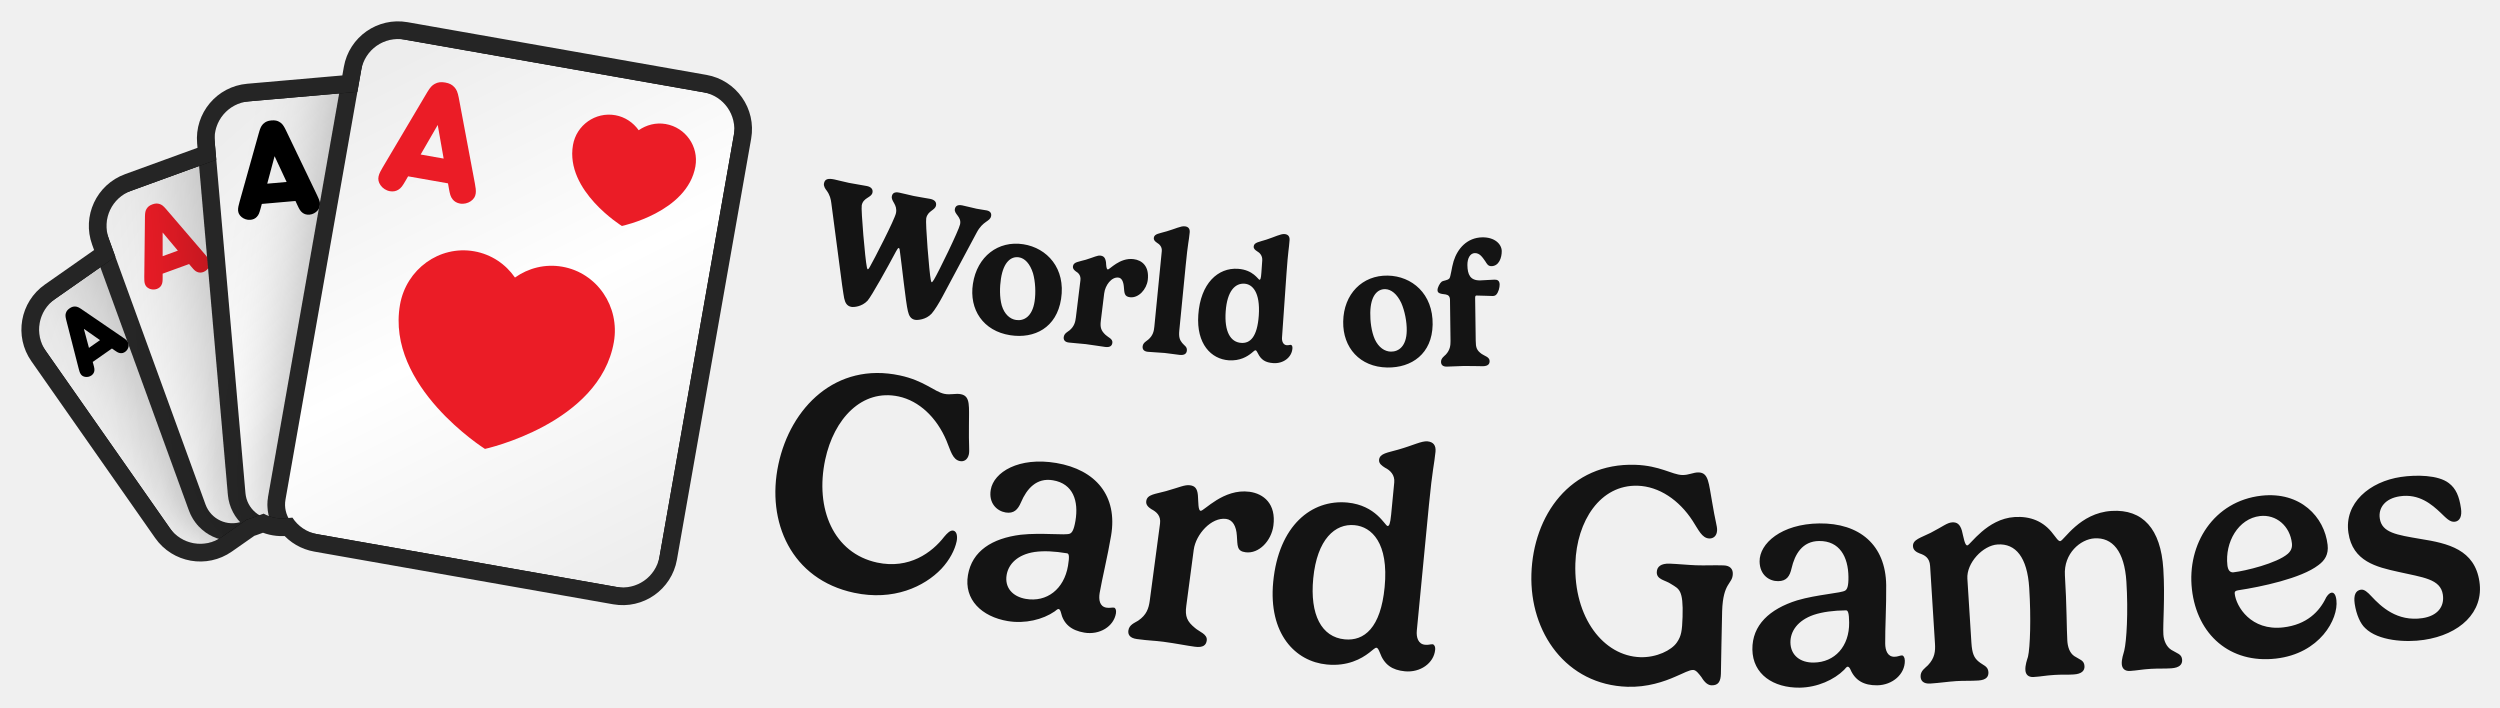
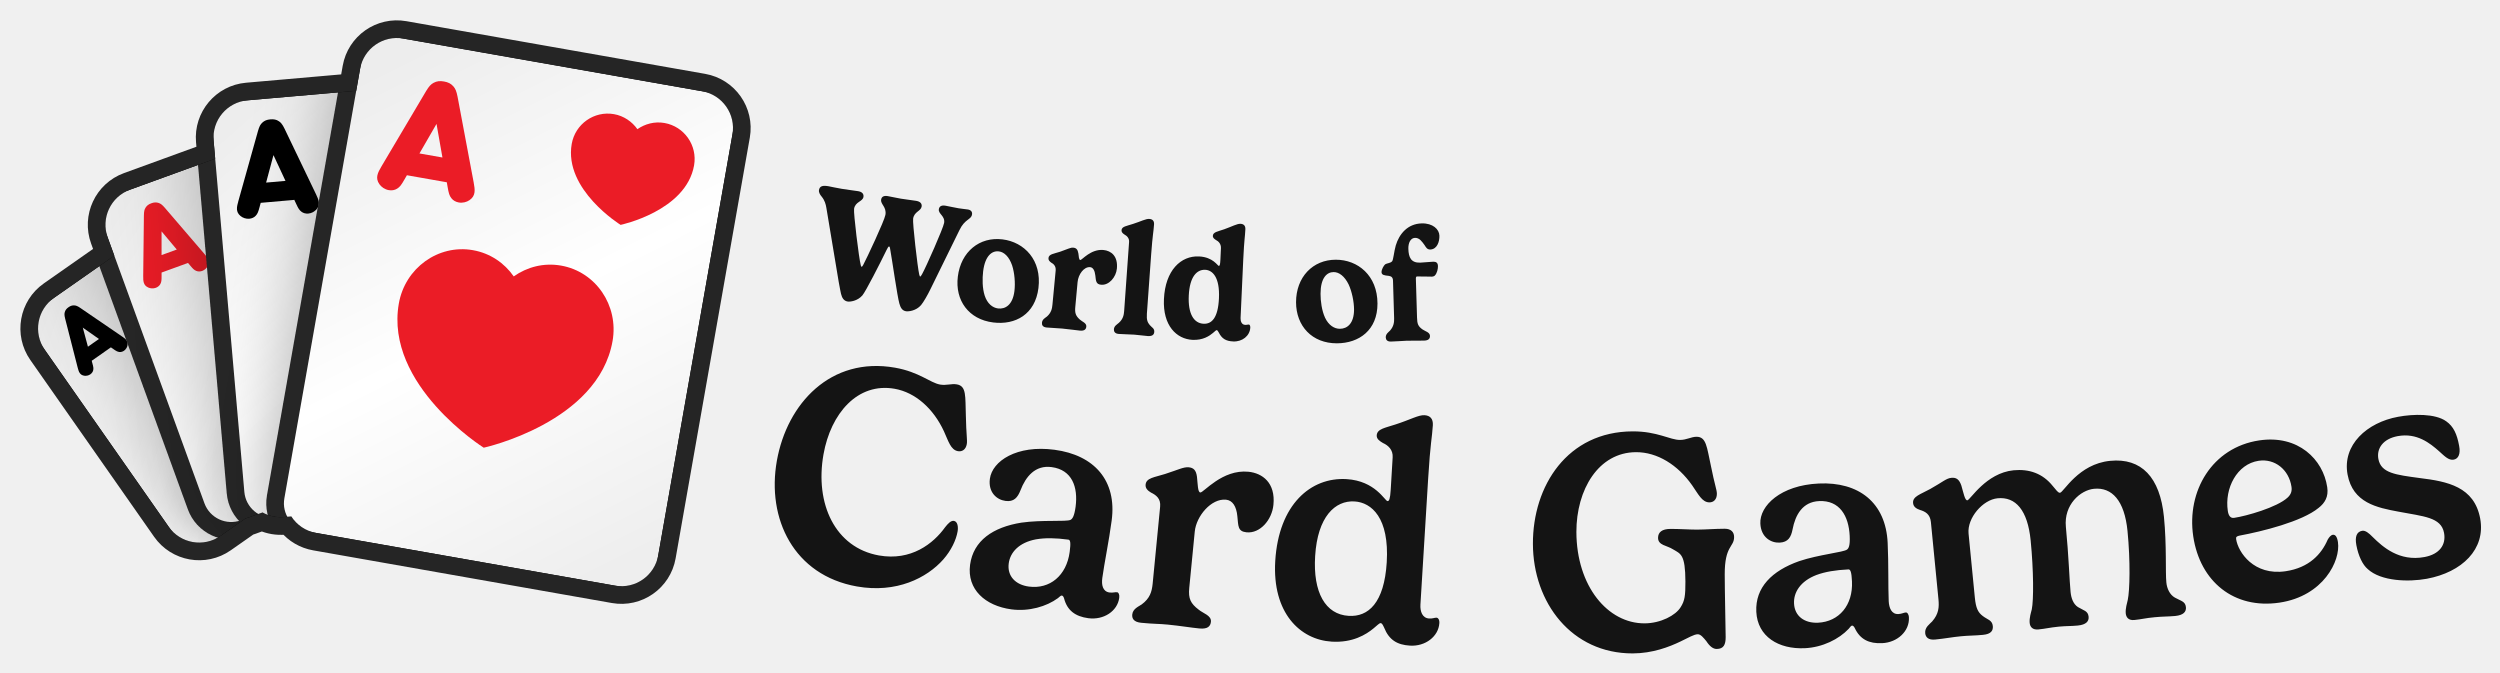
- <svg xmlns="http://www.w3.org/2000/svg" xmlns:xlink="http://www.w3.org/1999/xlink" viewBox="-3.42 -3.42 426.52 120.73" width="426.52" height="120.73">
+ <svg xmlns="http://www.w3.org/2000/svg" xmlns:xlink="http://www.w3.org/1999/xlink" viewBox="-3.25 -3.25 426.72 114.77" width="426.72" height="114.77">
  <defs>
    <rect id="path-1" x="0" y="0" width="5464" height="1280" />
    <rect id="path-3" x="0" y="0" width="1279.966" height="1280" />
    <path d="M654.667,7.381 L1041.451,230.691 C1067.755,245.877 1076.767,279.512 1061.581,305.816 L747.051,850.597 C731.865,876.902 698.23,885.914 671.926,870.727 L285.142,647.418 C271.344,639.451 262.304,626.408 259.019,612.01 L248.673,609.238 C237.588,606.268 228.207,600.115 221.247,592.027 L200.473,592.025 C198.498,592.025 196.547,591.921 194.626,591.718 L151.468,603.281 C122.13,611.142 91.974,593.731 84.112,564.393 L1.886,257.522 C-5.975,228.183 11.436,198.027 40.774,190.166 L145.477,162.11 L145.477,133.795 C145.477,103.422 170.1,78.799 200.473,78.799 L333.867,78.799 L340.716,53.24 C348.577,23.901 378.734,6.491 408.072,14.352 L563.147,55.903 L579.542,27.511 C594.728,1.207 628.363,-7.806 654.667,7.381 Z" id="path-5" />
    <filter x="-59.0%" y="-44.4%" width="218.0%" height="188.8%" filterUnits="objectBoundingBox" id="filter-7">
      <feOffset dx="0" dy="0" in="SourceAlpha" result="shadowOffsetOuter1" />
      <feGaussianBlur stdDeviation="64" in="shadowOffsetOuter1" result="shadowBlurOuter1" />
      <feColorMatrix values="0 0 0 0 0   0 0 0 0 0   0 0 0 0 0  0 0 0 0.32 0" type="matrix" in="shadowBlurOuter1" result="shadowMatrixOuter1" />
      <feMerge>
        <feMergeNode in="shadowMatrixOuter1" />
        <feMergeNode in="SourceGraphic" />
      </feMerge>
    </filter>
    <linearGradient x1="21.639%" y1="0%" x2="78.361%" y2="100%" id="linearGradient-8">
      <stop stop-color="#EDEDED" offset="0%" />
      <stop stop-color="#FFFFFF" offset="50.295%" />
      <stop stop-color="#EEEEEE" offset="100%" />
    </linearGradient>
    <filter x="-49.2%" y="-37.0%" width="198.3%" height="174.0%" filterUnits="objectBoundingBox" id="filter-9">
      <feOffset dx="0" dy="0" in="SourceAlpha" result="shadowOffsetOuter1" />
      <feGaussianBlur stdDeviation="64" in="shadowOffsetOuter1" result="shadowBlurOuter1" />
      <feColorMatrix values="0 0 0 0 0   0 0 0 0 0   0 0 0 0 0  0 0 0 0.32 0" type="matrix" in="shadowBlurOuter1" result="shadowMatrixOuter1" />
      <feMerge>
        <feMergeNode in="shadowMatrixOuter1" />
        <feMergeNode in="SourceGraphic" />
      </feMerge>
    </filter>
    <linearGradient x1="21.639%" y1="0%" x2="78.361%" y2="100%" id="linearGradient-10">
      <stop stop-color="#EDEDED" offset="0%" />
      <stop stop-color="#FFFFFF" offset="50.295%" />
      <stop stop-color="#EEEEEE" offset="100%" />
    </linearGradient>
    <filter x="-41.0%" y="-30.9%" width="181.9%" height="161.7%" filterUnits="objectBoundingBox" id="filter-11">
      <feOffset dx="0" dy="0" in="SourceAlpha" result="shadowOffsetOuter1" />
      <feGaussianBlur stdDeviation="64" in="shadowOffsetOuter1" result="shadowBlurOuter1" />
      <feColorMatrix values="0 0 0 0 0   0 0 0 0 0   0 0 0 0 0  0 0 0 0.32 0" type="matrix" in="shadowBlurOuter1" result="shadowMatrixOuter1" />
      <feMerge>
        <feMergeNode in="shadowMatrixOuter1" />
        <feMergeNode in="SourceGraphic" />
      </feMerge>
    </filter>
    <linearGradient x1="21.639%" y1="0%" x2="78.361%" y2="100%" id="linearGradient-12">
      <stop stop-color="#EDEDED" offset="0%" />
      <stop stop-color="#FFFFFF" offset="50.295%" />
      <stop stop-color="#EEEEEE" offset="100%" />
    </linearGradient>
    <filter x="-34.1%" y="-25.7%" width="168.3%" height="151.4%" filterUnits="objectBoundingBox" id="filter-13">
      <feOffset dx="0" dy="0" in="SourceAlpha" result="shadowOffsetOuter1" />
      <feGaussianBlur stdDeviation="64" in="shadowOffsetOuter1" result="shadowBlurOuter1" />
      <feColorMatrix values="0 0 0 0 0   0 0 0 0 0   0 0 0 0 0  0 0 0 0.32 0" type="matrix" in="shadowBlurOuter1" result="shadowMatrixOuter1" />
      <feMerge>
        <feMergeNode in="shadowMatrixOuter1" />
        <feMergeNode in="SourceGraphic" />
      </feMerge>
    </filter>
    <linearGradient x1="21.639%" y1="0%" x2="78.361%" y2="100%" id="linearGradient-14">
      <stop stop-color="#EDEDED" offset="0%" />
      <stop stop-color="#FFFFFF" offset="50.295%" />
      <stop stop-color="#EEEEEE" offset="100%" />
    </linearGradient>
  </defs>
  <g transform="translate(-11.594,-23.478) scale(0.11594)">
    <mask id="mask-4" fill="white">
      <use xlink:href="#path-3" />
    </mask>
    <g id="Mask" />
    <g id="Group" stroke-width="1" fill-rule="evenodd" mask="url(#mask-4)">
      <g transform="translate(700.504, 678.0126) rotate(-20) translate(-700.504, -678.0126)translate(166.0272, 238.9585)">
        <g transform="translate(-0, -0)">
          <mask id="mask-6" fill="white">
            <use xlink:href="#path-5" />
          </mask>
          <path stroke="#252525" stroke-width="26" d="M661.167,-3.877 L1047.951,219.432 C1080.473,238.209 1091.616,279.794 1072.839,312.316 L758.31,857.097 C739.533,889.619 697.948,900.762 665.426,881.986 L278.642,658.676 C264.448,650.481 253.966,637.684 248.632,622.685 L245.308,621.795 C234.009,618.767 223.884,612.979 215.705,605.026 L200.473,605.025 C198.91,605.025 197.353,604.972 195.803,604.861 L154.833,615.838 C118.559,625.557 81.275,604.031 71.555,567.758 L-10.671,260.886 C-20.39,224.613 1.136,187.328 37.41,177.609 L132.477,152.135 L132.477,133.795 C132.477,96.242 162.92,65.799 200.473,65.799 L323.892,65.799 L328.159,49.875 C337.879,13.602 375.163,-7.925 411.436,1.795 L556.877,40.764 L568.283,21.011 C587.06,-11.511 628.645,-22.654 661.167,-3.877 Z" />
          <g mask="url(#mask-6)">
            <g transform="translate(-12.346, -20.1207)">
              <g id="small_spade_1" filter="url(#filter-7)" transform="translate(210.9129, 389.3938) rotate(-15) translate(-210.9129, -389.3938)translate(49.8576, 175.5497)">
                <rect id="Background" stroke="#252525" stroke-width="26" fill="url(#linearGradient-8)" x="-13" y="-13" width="348.11" height="453.688" rx="54.996" />
                <path d="M243.897,27.593 C243.897,27.593 294.439,46.921 294.501,83.212 C294.501,98.995 281.209,111.813 264.79,111.831 C259.556,111.836 254.629,110.478 250.35,108.157 L256.538,128.766 L231.229,128.766 L237.404,108.197 C233.153,110.517 228.26,111.881 223.047,111.892 C206.62,111.901 193.284,99.118 193.266,83.326 C193.205,47.045 243.897,27.593 243.897,27.593 Z" id="Spade-small" fill="#000000" />
                <path d="M24.778,103.856 L51.007,34.253 C52.733,29.769 54.044,27.838 56.046,26.251 C58.462,24.32 61.015,23.561 64.605,23.561 C68.194,23.561 70.748,24.32 73.164,26.251 C75.165,27.838 76.477,29.769 78.202,34.253 L104.431,103.856 C106.709,109.926 108.228,114.686 103.603,119.308 C101.463,121.446 98.219,122.895 94.906,122.895 C92.214,122.895 89.798,121.998 88.073,120.412 C86.002,118.549 85.105,116.687 83.31,111.72 L81.861,107.719 L47.349,107.719 L45.899,111.72 C44.105,116.687 43.207,118.549 41.137,120.412 C39.411,121.998 36.995,122.895 34.303,122.895 C30.99,122.895 27.746,121.446 25.606,119.308 C20.982,114.686 22.5,109.926 24.778,103.856 Z M74.544,87.576 L64.605,60.259 L54.665,87.576 L74.544,87.576 Z" id="A" fill="#000000" />
              </g>
              <g id="small_diamond_1" filter="url(#filter-9)" transform="translate(351.0898, 355.5329) rotate(-360) translate(-351.0898, -355.5329)translate(157.8235, 98.9199)">
                <rect id="Background" stroke="#252525" stroke-width="26" fill="url(#linearGradient-10)" x="-13" y="-13" width="412.533" height="539.226" rx="54.996" />
                <polygon id="Diamond-small" fill="#EB1B28" points="300.954 22.074 353.401 93.826 300.954 165.557 248.485 93.826" />
                <path d="M29.802,125.878 L61.277,42.355 C63.348,36.974 64.921,34.657 67.323,32.753 C70.222,30.435 73.287,29.524 77.594,29.524 C81.901,29.524 84.966,30.435 87.865,32.753 C90.267,34.657 91.841,36.974 93.911,42.355 L125.386,125.878 C128.119,133.163 129.942,138.875 124.392,144.421 C121.824,146.987 117.932,148.725 113.956,148.725 C110.725,148.725 107.826,147.649 105.756,145.745 C103.271,143.51 102.194,141.275 100.041,135.315 L98.301,130.514 L56.887,130.514 L55.148,135.315 C52.994,141.275 51.917,143.51 49.432,145.745 C47.362,147.649 44.463,148.725 41.232,148.725 C37.257,148.725 33.364,146.987 30.796,144.421 C25.247,138.875 27.069,133.163 29.802,125.878 Z M89.521,106.343 L77.594,73.562 L65.667,106.343 L89.521,106.343 Z" id="A" fill="#EB1B28" />
              </g>
              <g id="small_clover_1" filter="url(#filter-11)" transform="translate(511.6136, 377.7066) rotate(-345) translate(-511.6136, -377.7066)translate(279.6941, 69.771)">
                <rect id="Background" stroke="#252525" stroke-width="26" fill="url(#linearGradient-12)" x="-13" y="-13" width="489.839" height="641.871" rx="54.996" />
                <path d="M347.866,39.734 C367.599,39.734 383.595,55.536 383.595,75.06 C383.595,84.425 379.905,92.946 373.883,99.274 C378.307,97.333 383.203,96.253 388.353,96.253 C408.072,96.253 424.081,112.082 424.081,131.58 C424.081,151.104 408.072,166.919 388.353,166.919 C372.39,166.919 358.858,156.556 354.282,142.251 C354.334,142.684 354.408,143.092 354.506,143.474 C358.945,160.826 367.798,185.424 367.798,185.424 L328,185.424 C328,185.424 336.827,160.734 341.253,143.474 C341.354,143.079 341.428,142.656 341.479,142.206 C336.916,156.534 323.372,166.919 307.393,166.919 C287.646,166.919 271.677,151.104 271.677,131.58 C271.677,112.082 287.646,96.253 307.393,96.253 C312.539,96.253 317.432,97.331 321.855,99.271 C315.837,92.944 312.15,84.424 312.15,75.06 C312.15,55.536 328.133,39.734 347.866,39.734 Z" id="Clover-small" fill="#000000" />
                <path d="M28.576,146.475 L66.345,46.247 C68.83,39.79 70.719,37.009 73.601,34.724 C77.08,31.943 80.758,30.85 85.926,30.85 C91.095,30.85 94.772,31.943 98.251,34.724 C101.133,37.009 103.022,39.79 105.507,46.247 L143.276,146.475 C146.556,155.216 148.743,162.07 142.084,168.726 C139.003,171.805 134.331,173.891 129.56,173.891 C125.684,173.891 122.205,172.6 119.72,170.315 C116.738,167.633 115.446,164.951 112.862,157.799 L110.775,152.038 L61.078,152.038 L58.99,157.799 C56.406,164.951 55.114,167.633 52.132,170.315 C49.647,172.6 46.168,173.891 42.292,173.891 C37.521,173.891 32.85,171.805 29.768,168.726 C23.109,162.07 25.296,155.216 28.576,146.475 Z M100.239,123.032 L85.926,83.696 L71.613,123.032 L100.239,123.032 Z" id="A" fill="#000000" />
              </g>
              <g id="small_heart_1" filter="url(#filter-13)" transform="translate(675.6425, 459.1748) rotate(-330) translate(-675.6425, -459.1748)translate(397.3371, 89.6494)">
                <rect id="Background" stroke="#252525" stroke-width="26" fill="url(#linearGradient-14)" x="-13" y="-13" width="582.611" height="765.051" rx="54.996" />
                <path d="M341.635,288.824 C315.976,288.845 292.736,299.456 275.815,316.611 C258.851,299.507 235.579,288.948 209.909,288.989 C158.08,289.041 116.117,332.207 116.16,385.365 C116.309,507.485 276.113,572.616 276.113,572.616 C276.113,572.616 435.789,507.092 435.619,384.932 C435.544,331.774 393.497,288.752 341.635,288.824" id="Heart-big" fill="#EB1B28" />
                <path d="M417.458,71.521 C407.751,61.933 394.392,55.711 379.689,55.711 C350.027,55.745 325.983,79.908 326.015,109.677 C326.095,178.084 417.593,214.563 417.593,214.563 C417.593,214.563 508.981,177.883 508.901,109.459 C508.854,79.674 484.777,55.594 455.084,55.627 C440.412,55.627 427.165,61.899 417.458,71.521 Z" id="Heart-small" fill="#EB1B28" />
                <path d="M56.059,190.564 L101.383,70.289 C104.365,62.541 106.631,59.203 110.09,56.462 C114.264,53.124 118.677,51.813 124.88,51.813 C131.082,51.813 135.495,53.124 139.67,56.462 C143.129,59.203 145.395,62.541 148.377,70.289 L193.701,190.564 C197.637,201.054 200.261,209.278 192.269,217.265 C188.572,220.96 182.966,223.464 177.241,223.464 C172.589,223.464 168.415,221.914 165.433,219.172 C161.855,215.954 160.304,212.735 157.203,204.153 L154.698,197.239 L95.061,197.239 L92.556,204.153 C89.455,212.735 87.905,215.954 84.327,219.172 C81.345,221.914 77.17,223.464 72.518,223.464 C66.793,223.464 61.187,220.96 57.49,217.265 C49.499,209.278 52.123,201.054 56.059,190.564 Z M142.055,162.432 L124.88,115.228 L107.704,162.432 L142.055,162.432 Z" id="A" fill="#EB1B28" />
              </g>
            </g>
          </g>
        </g>
      </g>
    </g>
  </g>
-   <path fill="#141414" d="M149.45 39.47C149.65 39.09 149.81 38.87 149.92 38.89C149.99 38.9 150.07 39.04 150.09 39.32C150.42 41.58 151.11 48.24 151.47 49.65C151.66 50.46 151.95 50.99 152.67 51.14C153.1 51.22 154.55 51.14 155.52 50.09C156.02 49.53 156.81 48.25 157.39 47.15L163.19 36.3C164.29 34.2 165.47 34.44 165.67 33.45C165.77 32.96 165.51 32.6 164.94 32.48C164.36 32.37 163.78 32.31 163.19 32.19C162.55 32.06 161.32 31.73 160.75 31.62C159.92 31.45 159.58 31.76 159.49 32.23C159.31 33.12 160.65 33.53 160.38 34.84C160.18 35.86 156.67 43.05 155.92 44.29C155.74 44.57 155.61 44.74 155.54 44.73C155.48 44.72 155.43 44.58 155.38 44.33C155.11 43.03 154.44 34.6 154.6 33.82C154.87 32.5 156.1 32.5 156.27 31.64C156.39 31.04 156.01 30.66 155.28 30.51C154.53 30.36 153.61 30.25 152.44 30.01C151.8 29.88 150.57 29.55 149.98 29.44C149.17 29.27 148.83 29.58 148.74 30.05C148.56 30.94 149.74 31.44 149.44 32.94C149.22 34.04 145.61 41.03 144.97 42.13C144.87 42.32 144.72 42.53 144.63 42.52C144.57 42.5 144.51 42.36 144.48 42.2C144.18 40.85 143.45 32.36 143.6 31.6C143.87 30.26 145.25 30.33 145.43 29.44C145.54 28.9 145.25 28.48 144.48 28.32C143.7 28.16 142.64 28.02 141.43 27.78C140.21 27.53 139.61 27.33 138.91 27.19C137.86 26.98 137.31 27.11 137.16 27.85C137.06 28.32 137.37 28.79 137.62 29.1C138.16 29.83 138.33 30.56 138.41 31.23L140.25 45.21C140.38 46.22 140.58 47.32 140.6 47.45C140.77 48.25 141.08 48.79 141.8 48.93C142.22 49.02 143.62 48.92 144.59 47.88C145.25 47.15 148.08 42.05 149.45 39.47ZM170.41 40.48C171.41 40.63 172.3 41.55 172.82 43.2C173.22 44.6 173.32 46.51 173.09 48.01C172.69 50.59 171.28 51.38 169.92 51.17C168.88 51.01 167.94 50.19 167.49 48.7C167.09 47.27 167.14 45.49 167.35 44.12C167.8 41.2 169.13 40.28 170.41 40.48ZM162.57 44.98C161.88 49.4 164.34 53.06 168.93 53.77C173.06 54.41 176.85 52.5 177.61 47.58C178.42 42.37 175.23 38.88 171.16 38.25C166.89 37.59 163.29 40.32 162.57 44.98ZM187.4 43.94C187.92 44 188.24 44.56 188.32 45.52C188.41 46.56 188.38 47.17 189.36 47.29C190.82 47.47 192.2 45.96 192.4 44.34C192.68 41.99 191.42 40.97 189.97 40.79C187.6 40.5 185.9 42.59 185.58 42.55C185.33 42.52 185.31 41.9 185.27 41.31C185.15 40.53 184.87 40.26 184.32 40.19C183.81 40.13 183.37 40.41 181.83 40.89C180.65 41.24 179.72 41.26 179.63 42.02C179.58 42.41 179.82 42.64 180.11 42.87C180.52 43.11 181.01 43.53 180.91 44.39L180.13 50.76C180.04 51.51 179.86 52.27 179.04 52.95C178.73 53.2 178.14 53.45 178.06 54.09C178.01 54.53 178.2 54.93 178.92 55.02C180.18 55.17 180.81 55.17 181.81 55.29C183.27 55.47 184.26 55.67 185.12 55.77C185.99 55.88 186.3 55.56 186.36 55.05C186.44 54.38 185.62 54.13 185.18 53.7C184.43 52.98 184.25 52.46 184.39 51.3L184.96 46.66C185.13 45.23 186.22 43.79 187.4 43.94ZM199.55 36.25C199.62 35.57 199.28 35.24 198.7 35.19C198.05 35.12 197.12 35.61 195.61 36.05C194.43 36.41 193.5 36.45 193.43 37.16C193.39 37.56 193.66 37.78 193.96 37.99C194.38 38.24 194.86 38.68 194.79 39.42L193.52 52.31C193.45 53.07 193.29 53.83 192.47 54.53C192.18 54.78 191.58 55.05 191.52 55.69C191.48 56.13 191.68 56.52 192.4 56.6C193.47 56.7 194.32 56.71 195.29 56.8C196.06 56.88 197.08 57.05 197.85 57.13C198.7 57.21 199.02 56.89 199.07 56.38C199.13 55.72 198.64 55.56 198.26 55.08C197.86 54.58 197.66 54.11 197.78 52.94L198.87 41.85C199.24 37.99 199.4 37.82 199.55 36.25ZM208.34 55.08C206.5 54.96 205.45 53.14 205.69 49.73C205.94 46.17 207.34 44.87 208.9 44.98C210.24 45.07 211.61 46.4 211.34 50.39C211.08 54.11 209.84 55.19 208.34 55.08ZM213.81 58.53C215.51 58.65 216.98 57.56 217.08 56C217.11 55.66 216.97 55.43 216.81 55.42C216.6 55.4 216.43 55.5 216.12 55.48C215.47 55.43 215.26 54.76 215.3 54.18L216.07 43.17C216.34 39.3 216.48 39.13 216.59 37.56C216.64 36.87 216.29 36.55 215.71 36.51C215.06 36.47 214.11 36.98 212.64 37.46C211.45 37.85 210.52 37.92 210.47 38.63C210.44 39.03 210.75 39.25 211.05 39.45C211.48 39.69 211.98 40.18 211.93 40.99L211.78 43.12C211.71 44.11 211.61 44.32 211.46 44.31C211.22 44.29 210.41 42.62 207.79 42.44C204.4 42.21 201.39 44.9 201.02 50.3C200.67 55.28 203.23 57.84 206.21 58.05C208.14 58.18 209.37 57.4 210.07 56.84C210.43 56.55 210.64 56.33 210.77 56.34C210.95 56.35 211.02 56.6 211.17 56.83C211.72 57.97 212.47 58.44 213.81 58.53ZM232.9 45.91C233.91 45.93 234.92 46.72 235.65 48.27C236.24 49.61 236.61 51.49 236.58 53C236.54 55.62 235.24 56.59 233.87 56.57C232.82 56.55 231.78 55.86 231.13 54.46C230.53 53.09 230.34 51.32 230.36 49.94C230.41 46.98 231.6 45.89 232.9 45.91ZM225.74 51.44C225.66 55.91 228.6 59.2 233.25 59.28C237.42 59.35 240.91 56.94 241 51.96C241.09 46.69 237.45 43.67 233.34 43.6C229.01 43.52 225.82 46.73 225.74 51.44ZM248.25 47.37C248.25 47.05 248.38 47 248.47 47C248.98 46.99 250.88 47.09 251.24 47.08C251.52 47.08 251.71 46.99 251.83 46.87C252.24 46.46 252.44 45.61 252.43 45.12C252.42 44.44 252.03 44.28 251.56 44.29C251.17 44.29 249.63 44.41 249.09 44.42C247.4 44.44 246.95 43.41 246.93 41.8C246.92 40.72 247.35 39.78 248.2 39.76C249.05 39.75 249.5 40.48 249.97 41.14C250.25 41.57 250.43 42 251.04 41.99C252.33 41.97 252.8 40.52 252.79 39.42C252.77 38.22 251.59 37.05 249.5 37.07C246.86 37.11 245.25 39 244.58 41.13C244.23 42.25 244.09 43.84 243.84 44.1C243.46 44.46 242.88 44.41 242.54 44.64C242.23 44.88 241.82 45.63 241.83 46.09C241.84 46.64 242.36 46.71 243.21 46.81C243.68 46.9 243.95 47.13 243.96 47.74L244.05 54.76C244.06 55.51 243.97 56.29 243.25 57.07C242.97 57.36 242.42 57.69 242.43 58.33C242.44 58.77 242.68 59.14 243.41 59.13C244.46 59.12 245.34 59.03 246.31 59.02C247.79 59 248.73 59.07 249.58 59.06C250.45 59.04 250.73 58.68 250.72 58.18C250.72 57.49 249.85 57.31 249.36 56.96C248.52 56.35 248.36 55.89 248.35 54.72Z" />
-   <path fill="#141414" d="M129.38 75.8C127.28 85.63 131.59 95.43 142.28 97.71C149.01 99.15 154.28 96.67 157.19 93.62C158.6 92.11 159.48 90.4 159.79 88.94C159.94 88.22 159.88 87.25 159.23 87.11C158.71 87 158.19 87.54 157.68 88.14C155.58 90.87 151.68 93.72 146.23 92.56C138.81 90.97 135.57 83.39 137.37 74.98C138.85 68.05 143.62 62.88 149.9 64.22C153.43 64.98 156.4 67.84 158.06 71.77C158.76 73.44 159.08 74.98 160.33 75.24C161 75.39 161.67 75.04 161.88 74.08C162.02 73.41 161.84 72.5 161.89 69.2C161.88 65.94 162.2 64.19 160.54 63.84C159.63 63.64 158.77 64 157.68 63.77C155.99 63.41 154.23 61.51 150.1 60.63C139.2 58.3 131.45 66.09 129.38 75.8ZM178.79 93.11C178.11 97.11 175.17 99.36 171.61 98.76C169.36 98.38 167.95 96.85 168.32 94.67C168.63 92.82 170.17 91.19 173.1 90.75C174.67 90.53 176.46 90.62 178.64 90.98C178.98 91.04 179.05 91.54 178.79 93.11ZM170.72 87.81C165.85 88.42 162.42 90.58 161.72 94.69C161.01 98.88 164.07 101.79 168.5 102.54C171.48 103.04 174.52 102.27 176.5 100.9C176.74 100.73 177.01 100.45 177.19 100.48C177.37 100.51 177.49 100.75 177.56 101C178.02 103.05 179.34 104.13 181.57 104.51C184.18 104.95 186.59 103.47 186.97 101.22C187.07 100.62 186.86 100.29 186.65 100.25C186.26 100.19 185.96 100.35 185.33 100.25C184.18 100.05 184 98.89 184.19 97.74C184.6 95.36 185.57 91.38 186.14 87.97C187.29 81.2 183.55 76.72 176.8 75.57C170.39 74.49 166.12 77.13 165.61 80.14C165.22 82.44 166.67 83.76 168.13 84.01C169.57 84.25 170.24 83.51 170.77 82.28C171.75 79.97 173.42 78.04 176.22 78.52C179.68 79.1 180.63 82.06 180.06 85.44C179.78 87.09 179.45 87.46 179.12 87.62C178.42 87.96 174.29 87.42 170.72 87.81ZM205.76 85.11C206.89 85.26 207.5 86.34 207.6 87.98C207.73 89.66 207.55 90.6 209.07 90.8C211.36 91.11 213.48 88.85 213.83 86.27C214.33 82.53 212.15 80.8 209.75 80.48C205.31 79.89 201.97 83.81 201.42 83.73C200.97 83.67 201.05 82.32 200.95 81.05C200.84 79.88 200.41 79.47 199.59 79.37C198.72 79.25 197.81 79.72 195.5 80.37C193.69 80.88 192.29 80.91 192.14 82.07C192.05 82.7 192.48 83.1 193 83.44C193.87 83.9 194.67 84.55 194.49 85.91L192.74 99.04C192.56 100.38 192.2 101.49 190.76 102.47C190.2 102.83 189.22 103.15 189.09 104.15C189 104.81 189.29 105.44 190.56 105.61C192.74 105.9 193.44 105.86 195.07 106.07C197.31 106.37 199.05 106.74 200.45 106.92C201.87 107.11 202.36 106.62 202.46 105.85C202.61 104.77 201.19 104.37 200.45 103.71C199.12 102.62 198.72 101.77 198.97 99.95L200.24 90.38C200.6 87.72 203.26 84.78 205.76 85.11ZM226 105.66C222.04 105.28 220.03 101.46 220.63 95.25C221.28 88.57 224.37 85.85 227.69 86.18C230.57 86.45 233.54 89.17 232.81 96.75C232.14 103.7 229.33 105.98 226 105.66ZM236.27 111.11C238.89 111.36 241.21 109.72 241.43 107.44C241.49 106.84 241.22 106.52 241.01 106.5C240.62 106.46 240.36 106.65 239.7 106.58C238.53 106.47 238.19 105.32 238.3 104.16L240.37 82.71C240.97 76.52 241.27 75.86 241.49 73.64C241.59 72.53 241.09 71.98 240.14 71.88C239.11 71.78 237.7 72.56 235.12 73.29C233.34 73.81 231.97 73.92 231.86 75.03C231.8 75.67 232.35 76.04 232.88 76.38C233.77 76.82 234.57 77.61 234.45 78.88L233.92 84.38C233.76 86.01 233.57 86.34 233.31 86.32C232.86 86.27 231.35 82.8 226.47 82.32C220.36 81.74 214.73 86.23 213.8 95.85C212.95 104.72 217.58 109.44 222.95 109.95C226.51 110.3 228.86 108.95 230.15 107.96C230.81 107.46 231.17 107.07 231.41 107.09C231.67 107.12 231.8 107.48 231.97 107.87C232.75 110.02 234.11 110.9 236.27 111.11ZM274.23 113.75C277.62 113.86 280.5 112.87 282.46 112C283.81 111.44 284.78 110.86 285.45 110.88C285.95 110.89 286.41 111.52 286.87 112.12C287.42 113.04 287.99 113.48 288.57 113.5C289.79 113.54 290.14 112.78 290.18 111.53C290.23 109.92 290.3 103.55 290.39 100.84C290.55 95.88 292.16 96.28 292.21 94.5C292.24 93.68 291.76 93.08 290.67 93.04C288.84 92.98 287.59 93.08 285.92 93.02C284.7 92.98 282.79 92.79 281.41 92.74C279.98 92.7 279.27 93.23 279.24 94.19C279.2 95.49 280.71 95.54 281.7 96.23C283.02 97.07 283.79 97.15 283.64 101.82C283.56 104.2 283.43 105.08 282.68 106.17C281.78 107.52 279.19 108.79 276.43 108.7C270.17 108.5 265.05 101.99 265.35 92.7C265.58 85.49 269.58 79.24 276 79.45C279.61 79.57 283.04 81.86 285.36 85.44C286.35 86.95 286.94 88.41 288.21 88.45C288.9 88.47 289.5 88.01 289.53 87.03C289.56 86.34 289.21 85.48 288.68 82.22C288.09 79.02 288.1 77.24 286.4 77.18C285.47 77.15 284.69 77.66 283.57 77.62C281.85 77.57 279.77 76.01 275.56 75.88C264.41 75.52 258.17 84.56 257.85 94.48C257.53 104.53 263.83 113.42 274.23 113.75ZM312.06 102.78C312.11 106.84 309.62 109.58 306.01 109.62C303.73 109.65 302.07 108.39 302.04 106.19C302.02 104.31 303.24 102.43 306.04 101.47C307.55 100.98 309.33 100.74 311.53 100.71C311.87 100.71 312.04 101.19 312.06 102.78ZM303.17 99.01C298.49 100.48 295.5 103.22 295.55 107.39C295.61 111.63 299.14 113.95 303.62 113.9C306.65 113.86 309.5 112.55 311.2 110.86C311.41 110.64 311.62 110.32 311.81 110.32C311.99 110.32 312.15 110.53 312.26 110.76C313.08 112.69 314.58 113.52 316.84 113.5C319.49 113.46 321.59 111.58 321.56 109.3C321.55 108.69 321.29 108.4 321.07 108.4C320.67 108.41 320.41 108.62 319.78 108.63C318.61 108.64 318.22 107.53 318.21 106.37C318.18 103.95 318.42 99.86 318.38 96.41C318.29 89.54 313.82 85.8 306.97 85.88C300.47 85.96 296.74 89.32 296.78 92.37C296.81 94.71 298.46 95.75 299.95 95.73C301.41 95.72 301.93 94.86 302.23 93.56C302.79 91.11 304.09 88.91 306.93 88.88C310.43 88.84 311.9 91.58 311.94 95C311.96 96.67 311.7 97.1 311.41 97.32C310.78 97.78 306.61 97.99 303.17 99.01ZM348.07 88.9C347.73 88.92 347.46 88.43 346.85 87.67C345.23 85.49 342.94 84.62 340.29 84.79C335.55 85.09 332.72 89.6 332.22 89.63C331.79 89.66 331.6 88.32 331.29 87.09C330.95 85.97 330.42 85.65 329.63 85.7C328.76 85.76 328.1 86.38 325.97 87.48C324.29 88.33 322.87 88.63 322.95 89.79C322.99 90.48 323.57 90.79 324.09 91C324.96 91.29 325.78 91.74 325.87 93.12L326.7 106.34C326.79 107.69 326.68 108.84 325.5 110.08C325.05 110.54 324.18 111.04 324.25 112.05C324.29 112.71 324.7 113.27 325.91 113.2C327.56 113.09 328.85 112.88 330.36 112.78C331.65 112.7 332.72 112.77 334.1 112.68C335.48 112.59 335.86 112.01 335.82 111.24C335.75 110.21 334.92 110.1 334.16 109.46C333.38 108.82 333.04 108.09 332.92 106.26L332.23 95.32C332.06 92.65 334.85 89.63 337.39 89.47C340.47 89.27 342.45 91.65 342.78 96.87C343.11 102.06 342.94 107.04 342.57 108.63C342.41 109.15 342.07 110.07 342.13 110.92C342.17 111.58 342.55 112.15 343.55 112.08C344.88 112 345.45 111.83 347.07 111.73C348.42 111.64 349.14 111.73 350.34 111.65C351.74 111.57 352.26 111 352.21 110.21C352.15 109.2 351.37 109.12 350.46 108.51C349.65 107.95 349.34 106.9 349.28 105.87C349.17 104.12 349.18 99.63 348.87 94.75C348.63 90.97 351.56 88.57 353.9 88.43C356.97 88.23 359.03 90.6 359.36 95.82C359.69 101.01 359.39 106 358.99 107.6C358.86 108.11 358.52 109.04 358.57 109.88C358.62 110.55 359 111.11 359.98 111.05C361.33 110.96 361.9 110.79 363.52 110.69C364.84 110.61 365.83 110.68 367 110.6C368.4 110.51 368.92 109.95 368.87 109.15C368.81 108.15 368.01 108.07 367.04 107.46C366.18 106.93 365.74 105.87 365.67 104.83C365.56 103.09 365.97 98.51 365.66 93.64C365.23 86.83 362.17 83.41 356.82 83.75C351.36 84.09 348.68 88.86 348.07 88.9ZM387.6 89.27C387.68 90.01 387.45 90.57 386.9 91.06C385.02 92.69 379.64 93.99 377.64 94.22C377.01 94.29 376.68 93.82 376.59 93C376.15 89.1 378.44 85.05 382.16 84.62C384.93 84.31 387.27 86.32 387.6 89.27ZM392.11 93C393.2 92.21 393.88 91.17 393.69 89.54C393.15 84.77 389.05 80.4 382.38 81.15C374.28 82.07 369.66 89.38 370.54 97.13C371.42 104.89 377.06 109.83 384.86 108.94C392.38 108.09 395.56 102.18 395.19 98.99C395.09 98.04 394.77 97.64 394.35 97.69C394.04 97.73 393.7 98.09 393.45 98.49C392.31 100.91 390.14 103.16 386.1 103.62C380.64 104.24 378.09 100.1 377.84 97.86C377.8 97.49 377.97 97.36 378.47 97.28C382.27 96.71 389.19 95.26 392.11 93ZM406.2 77.95C400.87 78.74 396.48 82.4 397.24 87.49C397.96 92.38 402.05 93.32 405.74 94.14C409.94 95.1 412.95 95.33 413.35 98.03C413.66 100.1 412.41 101.66 409.87 102.04C405.54 102.68 402.81 100.08 401.16 98.31C400.51 97.6 399.93 97.1 399.38 97.18C398.46 97.32 398.1 98.12 398.31 99.59C398.6 101.48 399.28 102.99 400.11 103.75C402.31 105.92 407 106.22 410.12 105.75C416.21 104.85 420.37 101.04 419.59 95.81C418.78 90.33 414.25 89.28 409.55 88.53C405.45 87.83 402.95 87.47 402.59 85.03C402.32 83.22 403.5 81.62 406.02 81.25C409.3 80.76 411.49 82.66 412.96 84.05C413.87 84.91 414.55 85.72 415.42 85.59C416.23 85.47 416.65 84.69 416.44 83.29C416.14 81.25 415.59 79.93 414.38 79.01C412.56 77.59 408.78 77.57 406.2 77.95Z" />
+   <path fill="#141414" d="M148.1 39.37C148.27 39.01 148.41 38.8 148.51 38.82C148.57 38.83 148.65 38.95 148.68 39.2C149.05 41.25 149.9 47.29 150.26 48.56C150.47 49.3 150.75 49.77 151.4 49.88C151.8 49.94 153.11 49.82 153.96 48.83C154.4 48.3 155.08 47.11 155.57 46.1L160.51 36.04C161.43 34.1 162.51 34.28 162.66 33.37C162.74 32.92 162.49 32.6 161.97 32.51C161.44 32.43 160.91 32.39 160.37 32.3C159.79 32.21 158.65 31.95 158.13 31.86C157.37 31.73 157.07 32.03 157 32.46C156.87 33.27 158.1 33.6 157.9 34.8C157.74 35.73 154.79 42.39 154.14 43.54C153.99 43.81 153.88 43.97 153.81 43.95C153.76 43.95 153.71 43.83 153.65 43.6C153.37 42.43 152.49 34.78 152.61 34.06C152.81 32.85 153.92 32.81 154.06 32.02C154.15 31.47 153.79 31.14 153.12 31.03C152.43 30.91 151.59 30.84 150.52 30.66C149.94 30.57 148.8 30.31 148.26 30.22C147.52 30.1 147.22 30.39 147.15 30.82C147.02 31.63 148.11 32.05 147.88 33.42C147.71 34.44 144.66 40.91 144.11 41.93C144.02 42.11 143.89 42.3 143.81 42.29C143.76 42.28 143.7 42.15 143.67 42.01C143.35 40.79 142.41 33.09 142.53 32.39C142.73 31.16 143.99 31.18 144.13 30.37C144.21 29.87 143.93 29.5 143.22 29.38C142.51 29.26 141.54 29.17 140.43 28.98C139.31 28.8 138.76 28.64 138.12 28.53C137.16 28.37 136.66 28.51 136.54 29.19C136.47 29.62 136.77 30.04 137 30.31C137.53 30.96 137.7 31.62 137.8 32.22L139.91 44.88C140.06 45.79 140.28 46.79 140.3 46.9C140.48 47.63 140.79 48.11 141.44 48.22C141.83 48.28 143.1 48.15 143.95 47.17C144.53 46.48 146.94 41.75 148.1 39.37ZM167.25 39.66C168.16 39.77 169 40.58 169.51 42.06C169.92 43.33 170.07 45.06 169.9 46.43C169.61 48.8 168.34 49.55 167.11 49.4C166.15 49.28 165.27 48.56 164.83 47.22C164.41 45.93 164.41 44.31 164.56 43.06C164.89 40.39 166.08 39.51 167.25 39.66ZM160.24 43.97C159.74 48.01 162.08 51.27 166.28 51.79C170.05 52.26 173.44 50.42 174 45.92C174.59 41.15 171.59 38.07 167.87 37.61C163.96 37.12 160.76 39.71 160.24 43.97ZM182.83 42.35C183.31 42.4 183.61 42.9 183.71 43.77C183.82 44.71 183.81 45.27 184.7 45.35C186.03 45.48 187.25 44.07 187.39 42.59C187.59 40.45 186.41 39.55 185.09 39.42C182.92 39.22 181.44 41.16 181.14 41.13C180.91 41.11 180.88 40.55 180.82 40.02C180.7 39.31 180.44 39.07 179.94 39.02C179.47 38.98 179.08 39.24 177.69 39.72C176.62 40.07 175.77 40.12 175.71 40.8C175.68 41.17 175.9 41.36 176.17 41.57C176.56 41.78 177.01 42.15 176.94 42.93L176.39 48.75C176.33 49.44 176.18 50.13 175.46 50.77C175.18 51 174.65 51.25 174.6 51.83C174.56 52.23 174.74 52.59 175.4 52.65C176.55 52.76 177.12 52.74 178.04 52.83C179.37 52.95 180.28 53.11 181.06 53.18C181.86 53.26 182.13 52.95 182.17 52.5C182.23 51.88 181.47 51.67 181.06 51.29C180.36 50.66 180.19 50.19 180.29 49.13L180.68 44.9C180.8 43.59 181.76 42.25 182.83 42.35ZM193.73 35.07C193.78 34.45 193.46 34.15 192.93 34.12C192.34 34.07 191.5 34.54 190.14 34.97C189.07 35.33 188.23 35.39 188.18 36.04C188.16 36.4 188.41 36.6 188.68 36.78C189.08 37 189.52 37.38 189.47 38.06L188.63 49.83C188.58 50.52 188.45 51.21 187.72 51.86C187.46 52.1 186.93 52.36 186.88 52.94C186.86 53.35 187.05 53.7 187.71 53.75C188.68 53.82 189.45 53.81 190.34 53.87C191.05 53.92 191.97 54.06 192.67 54.11C193.46 54.16 193.74 53.86 193.77 53.4C193.81 52.79 193.36 52.66 193 52.23C192.62 51.78 192.44 51.36 192.51 50.3L193.24 40.17C193.5 36.65 193.63 36.5 193.73 35.07ZM202.19 52.01C200.51 51.93 199.51 50.3 199.66 47.2C199.81 43.95 201.05 42.74 202.47 42.8C203.7 42.86 204.98 44.04 204.81 47.68C204.65 51.07 203.55 52.07 202.19 52.01ZM207.23 55.03C208.79 55.11 210.09 54.08 210.16 52.66C210.17 52.35 210.05 52.14 209.9 52.14C209.71 52.13 209.56 52.22 209.27 52.2C208.68 52.17 208.48 51.57 208.5 51.04L208.96 41C209.13 37.47 209.25 37.32 209.32 35.88C209.35 35.26 209.02 34.98 208.5 34.95C207.9 34.92 207.05 35.41 205.72 35.88C204.64 36.26 203.8 36.35 203.77 37C203.75 37.36 204.04 37.55 204.32 37.73C204.72 37.93 205.18 38.37 205.15 39.1L205.06 41.05C205.02 41.96 204.93 42.14 204.79 42.14C204.58 42.13 203.81 40.63 201.41 40.52C198.32 40.37 195.64 42.89 195.42 47.81C195.21 52.35 197.59 54.63 200.31 54.76C202.07 54.84 203.17 54.1 203.79 53.58C204.12 53.31 204.3 53.1 204.42 53.1C204.59 53.11 204.66 53.33 204.8 53.54C205.32 54.57 206.02 54.98 207.23 55.03ZM224.39 43.19C225.31 43.19 226.25 43.89 226.94 45.29C227.5 46.5 227.86 48.2 227.87 49.58C227.87 51.96 226.71 52.87 225.46 52.87C224.5 52.88 223.54 52.27 222.93 51C222.36 49.77 222.15 48.16 222.15 46.9C222.15 44.21 223.21 43.19 224.39 43.19ZM217.97 48.34C217.98 52.41 220.71 55.36 224.94 55.35C228.74 55.34 231.88 53.09 231.87 48.56C231.86 43.76 228.5 41.07 224.75 41.08C220.82 41.08 217.97 44.05 217.97 48.34ZM238.42 44.28C238.42 43.98 238.54 43.94 238.62 43.94C239.08 43.92 240.81 43.98 241.14 43.97C241.39 43.96 241.57 43.88 241.67 43.77C242.04 43.39 242.21 42.61 242.19 42.17C242.18 41.55 241.82 41.41 241.39 41.42C241.04 41.43 239.63 41.56 239.14 41.58C237.6 41.62 237.18 40.69 237.14 39.23C237.11 38.24 237.49 37.38 238.27 37.35C239.04 37.33 239.46 37.98 239.9 38.58C240.15 38.96 240.33 39.35 240.88 39.34C242.06 39.3 242.47 37.98 242.44 36.98C242.41 35.88 241.31 34.83 239.41 34.88C237 34.95 235.57 36.7 234.99 38.65C234.69 39.68 234.58 41.13 234.36 41.36C234.02 41.7 233.49 41.66 233.18 41.87C232.91 42.1 232.55 42.78 232.56 43.2C232.57 43.7 233.05 43.76 233.82 43.84C234.26 43.91 234.51 44.12 234.52 44.68L234.71 51.06C234.73 51.75 234.65 52.46 234.01 53.18C233.76 53.44 233.27 53.75 233.28 54.34C233.3 54.74 233.52 55.07 234.19 55.05C235.15 55.03 235.94 54.94 236.82 54.91C238.17 54.87 239.03 54.92 239.8 54.89C240.6 54.87 240.84 54.54 240.83 54.08C240.81 53.46 240.02 53.3 239.57 52.99C238.79 52.44 238.65 52.03 238.62 50.96Z" />
+   <path fill="#141414" d="M129.35 75.4C127.59 85.3 132.24 94.94 143.01 96.85C149.78 98.05 154.97 95.39 157.76 92.24C159.12 90.68 159.94 88.94 160.2 87.47C160.33 86.74 160.23 85.78 159.58 85.66C159.06 85.57 158.55 86.13 158.07 86.74C156.06 89.54 152.27 92.53 146.78 91.56C139.31 90.23 135.81 82.77 137.31 74.3C138.55 67.32 143.13 61.99 149.46 63.11C153.01 63.74 156.08 66.5 157.87 70.37C158.63 72.02 159.01 73.54 160.26 73.76C160.94 73.88 161.6 73.52 161.77 72.55C161.89 71.87 161.67 70.97 161.61 67.67C161.49 64.41 161.75 62.65 160.08 62.36C159.16 62.19 158.31 62.58 157.21 62.39C155.51 62.09 153.68 60.25 149.53 59.51C138.55 57.57 131.09 65.62 129.35 75.4ZM179.33 90.97C178.79 95 175.94 97.35 172.36 96.87C170.1 96.57 168.63 95.09 168.93 92.9C169.18 91.04 170.66 89.36 173.57 88.81C175.13 88.54 176.92 88.56 179.11 88.86C179.45 88.9 179.54 89.4 179.33 90.97ZM171.08 85.96C166.24 86.74 162.89 89.02 162.33 93.15C161.77 97.36 164.93 100.16 169.38 100.76C172.38 101.16 175.39 100.27 177.32 98.85C177.56 98.66 177.81 98.38 177.99 98.4C178.18 98.42 178.31 98.66 178.38 98.91C178.91 100.93 180.27 101.97 182.51 102.27C185.14 102.62 187.49 101.06 187.79 98.8C187.87 98.19 187.65 97.87 187.44 97.84C187.04 97.79 186.75 97.96 186.12 97.88C184.96 97.72 184.74 96.57 184.9 95.41C185.22 93.02 186.05 89.01 186.5 85.59C187.41 78.77 183.52 74.42 176.74 73.52C170.29 72.66 166.12 75.45 165.71 78.47C165.4 80.79 166.89 82.06 168.37 82.25C169.81 82.45 170.45 81.68 170.94 80.43C171.84 78.09 173.45 76.1 176.26 76.48C179.73 76.94 180.79 79.87 180.34 83.26C180.11 84.92 179.79 85.31 179.48 85.48C178.79 85.84 174.63 85.45 171.08 85.96ZM206.01 82.04C207.15 82.15 207.79 83.2 207.95 84.85C208.13 86.52 207.99 87.46 209.52 87.61C211.82 87.84 213.86 85.5 214.11 82.91C214.48 79.16 212.24 77.51 209.84 77.27C205.37 76.83 202.18 80.87 201.63 80.81C201.18 80.77 201.2 79.41 201.06 78.14C200.91 76.98 200.46 76.59 199.65 76.51C198.77 76.43 197.87 76.93 195.59 77.66C193.8 78.23 192.4 78.31 192.29 79.47C192.23 80.11 192.67 80.5 193.2 80.82C194.09 81.25 194.91 81.86 194.77 83.24L193.49 96.42C193.35 97.76 193.03 98.88 191.62 99.92C191.08 100.29 190.11 100.65 190.01 101.65C189.95 102.31 190.26 102.93 191.53 103.05C193.72 103.27 194.42 103.2 196.06 103.36C198.3 103.58 200.06 103.89 201.46 104.02C202.89 104.16 203.36 103.65 203.44 102.88C203.55 101.8 202.11 101.45 201.35 100.81C199.98 99.77 199.56 98.93 199.74 97.11L200.68 87.49C200.94 84.83 203.5 81.8 206.01 82.04ZM226.95 101.87C222.98 101.63 220.84 97.88 221.23 91.66C221.64 84.95 224.63 82.13 227.97 82.34C230.85 82.52 233.91 85.12 233.45 92.73C233.02 99.69 230.29 102.08 226.95 101.87ZM237.41 106.95C240.03 107.12 242.29 105.39 242.43 103.11C242.47 102.51 242.2 102.2 241.99 102.18C241.59 102.16 241.34 102.36 240.67 102.32C239.51 102.24 239.13 101.1 239.2 99.94L240.52 78.43C240.9 72.23 241.18 71.56 241.32 69.33C241.38 68.22 240.86 67.68 239.9 67.62C238.87 67.56 237.49 68.38 234.94 69.2C233.18 69.79 231.81 69.94 231.74 71.06C231.7 71.69 232.27 72.05 232.81 72.37C233.71 72.77 234.54 73.54 234.46 74.81L234.13 80.32C234.03 81.97 233.85 82.3 233.58 82.28C233.13 82.26 231.51 78.83 226.6 78.53C220.49 78.16 215.01 82.85 214.42 92.49C213.88 101.39 218.68 105.94 224.05 106.27C227.63 106.49 229.92 105.06 231.18 104.02C231.83 103.5 232.17 103.1 232.41 103.11C232.67 103.13 232.81 103.48 233 103.87C233.85 105.99 235.24 106.82 237.41 106.95ZM275.43 108.28C278.83 108.27 281.67 107.17 283.6 106.24C284.93 105.62 285.88 105.01 286.55 105.01C287.05 105.01 287.53 105.62 288.01 106.2C288.59 107.1 289.18 107.52 289.76 107.52C290.98 107.52 291.3 106.75 291.3 105.5C291.29 103.88 291.14 97.51 291.14 94.81C291.12 89.84 292.74 90.18 292.74 88.41C292.74 87.58 292.23 87 291.14 87C289.31 87.01 288.06 87.14 286.39 87.15C285.17 87.15 283.26 87.02 281.88 87.03C280.45 87.03 279.76 87.59 279.76 88.55C279.76 89.85 281.28 89.84 282.29 90.5C283.64 91.3 284.41 91.35 284.43 96.02C284.43 98.41 284.33 99.28 283.61 100.4C282.77 101.78 280.22 103.14 277.46 103.15C271.2 103.17 265.85 96.84 265.82 87.55C265.81 80.33 269.58 73.95 276.01 73.93C279.62 73.92 283.13 76.09 285.58 79.59C286.62 81.07 287.26 82.5 288.53 82.5C289.22 82.5 289.8 82.02 289.8 81.03C289.8 80.34 289.42 79.5 288.78 76.26C288.08 73.08 288.02 71.3 286.32 71.3C285.4 71.31 284.63 71.84 283.51 71.84C281.79 71.85 279.66 70.37 275.44 70.38C264.29 70.41 258.37 79.66 258.4 89.58C258.43 99.64 265.03 108.3 275.43 108.28ZM312.86 95.99C313.05 100.04 310.66 102.87 307.06 103.04C304.78 103.14 303.07 101.95 302.97 99.75C302.88 97.87 304.04 95.95 306.8 94.89C308.29 94.34 310.06 94.05 312.26 93.94C312.6 93.93 312.79 94.4 312.86 95.99ZM303.85 92.53C299.22 94.16 296.33 97.01 296.53 101.17C296.73 105.41 300.34 107.6 304.82 107.39C307.84 107.25 310.64 105.84 312.29 104.09C312.49 103.87 312.69 103.54 312.87 103.53C313.06 103.52 313.23 103.73 313.34 103.96C314.23 105.86 315.75 106.64 318.01 106.53C320.66 106.41 322.69 104.45 322.58 102.17C322.56 101.56 322.28 101.28 322.06 101.29C321.67 101.31 321.41 101.53 320.78 101.56C319.61 101.62 319.19 100.52 319.13 99.36C319.02 96.95 319.12 92.85 318.95 89.4C318.63 82.54 314.02 78.95 307.18 79.28C300.69 79.58 297.08 83.07 297.22 86.12C297.33 88.46 299.03 89.44 300.51 89.37C301.97 89.3 302.46 88.43 302.72 87.11C303.19 84.65 304.41 82.41 307.25 82.28C310.74 82.11 312.31 84.8 312.47 88.22C312.55 89.89 312.3 90.33 312.02 90.55C311.4 91.03 307.25 91.39 303.85 92.53ZM348.37 80.86C348.03 80.89 347.74 80.41 347.11 79.68C345.4 77.55 343.09 76.77 340.45 77.02C335.72 77.49 333.05 82.1 332.55 82.15C332.13 82.19 331.89 80.85 331.53 79.63C331.15 78.52 330.62 78.23 329.82 78.31C328.95 78.39 328.32 79.04 326.22 80.21C324.58 81.12 323.17 81.47 323.29 82.63C323.36 83.32 323.94 83.61 324.47 83.79C325.35 84.06 326.19 84.48 326.33 85.85L327.62 99.03C327.75 100.38 327.68 101.53 326.55 102.82C326.12 103.29 325.26 103.82 325.36 104.83C325.43 105.49 325.86 106.03 327.07 105.91C328.71 105.75 329.99 105.49 331.49 105.35C332.79 105.22 333.86 105.25 335.23 105.11C336.61 104.98 336.97 104.38 336.9 103.61C336.8 102.58 335.96 102.51 335.18 101.89C334.37 101.28 334.01 100.56 333.83 98.74L332.76 87.83C332.5 85.17 335.18 82.05 337.71 81.8C340.78 81.5 342.85 83.8 343.36 89.01C343.87 94.18 343.88 99.17 343.55 100.77C343.42 101.29 343.11 102.23 343.19 103.08C343.26 103.74 343.66 104.28 344.66 104.19C345.98 104.06 346.55 103.87 348.16 103.71C349.51 103.58 350.23 103.64 351.42 103.52C352.82 103.38 353.33 102.8 353.25 102.01C353.15 101 352.37 100.95 351.43 100.37C350.61 99.84 350.27 98.81 350.17 97.78C349.99 96.03 349.85 91.54 349.37 86.68C349 82.9 351.85 80.41 354.17 80.18C357.23 79.88 359.38 82.18 359.89 87.38C360.4 92.56 360.28 97.56 359.93 99.16C359.82 99.68 359.51 100.62 359.59 101.46C359.66 102.12 360.06 102.67 361.04 102.58C362.38 102.44 362.95 102.25 364.56 102.1C365.88 101.97 366.87 102 368.04 101.89C369.44 101.75 369.94 101.17 369.86 100.38C369.76 99.37 368.96 99.32 367.97 98.75C367.09 98.25 366.62 97.2 366.52 96.17C366.34 94.43 366.59 89.84 366.11 84.98C365.44 78.2 362.26 74.88 356.93 75.41C351.49 75.94 348.98 80.8 348.37 80.86ZM387.88 79.85C387.99 80.58 387.78 81.15 387.24 81.66C385.43 83.36 380.1 84.85 378.1 85.14C377.47 85.24 377.13 84.78 377.01 83.96C376.43 80.08 378.58 75.95 382.28 75.4C385.04 74.99 387.45 76.91 387.88 79.85ZM392.52 83.43C393.58 82.6 394.23 81.53 393.98 79.91C393.28 75.16 389.02 70.93 382.38 71.92C374.32 73.12 369.96 80.59 371.11 88.3C372.26 96.02 378.07 100.77 385.84 99.61C393.32 98.49 396.28 92.47 395.81 89.29C395.67 88.35 395.35 87.97 394.93 88.03C394.61 88.08 394.29 88.45 394.06 88.86C393 91.32 390.91 93.65 386.89 94.25C381.46 95.06 378.76 91 378.43 88.77C378.37 88.4 378.54 88.27 379.03 88.17C382.82 87.47 389.68 85.78 392.52 83.43ZM406.08 67.89C400.78 68.86 396.52 72.67 397.45 77.74C398.35 82.59 402.47 83.4 406.18 84.09C410.41 84.9 413.43 85.02 413.92 87.71C414.3 89.77 413.11 91.36 410.58 91.83C406.28 92.63 403.47 90.12 401.75 88.42C401.08 87.73 400.48 87.25 399.93 87.35C399.02 87.52 398.68 88.33 398.95 89.79C399.3 91.67 400.03 93.16 400.9 93.89C403.17 95.98 407.86 96.11 410.97 95.54C417.02 94.42 421.04 90.47 420.09 85.27C419.08 79.82 414.52 78.93 409.79 78.35C405.67 77.79 403.16 77.52 402.71 75.09C402.38 73.29 403.51 71.65 406.02 71.19C409.28 70.59 411.53 72.41 413.05 73.75C413.98 74.58 414.69 75.36 415.56 75.21C416.36 75.06 416.76 74.25 416.5 72.87C416.13 70.84 415.54 69.54 414.29 68.66C412.42 67.31 408.64 67.41 406.08 67.89Z" />
</svg>
